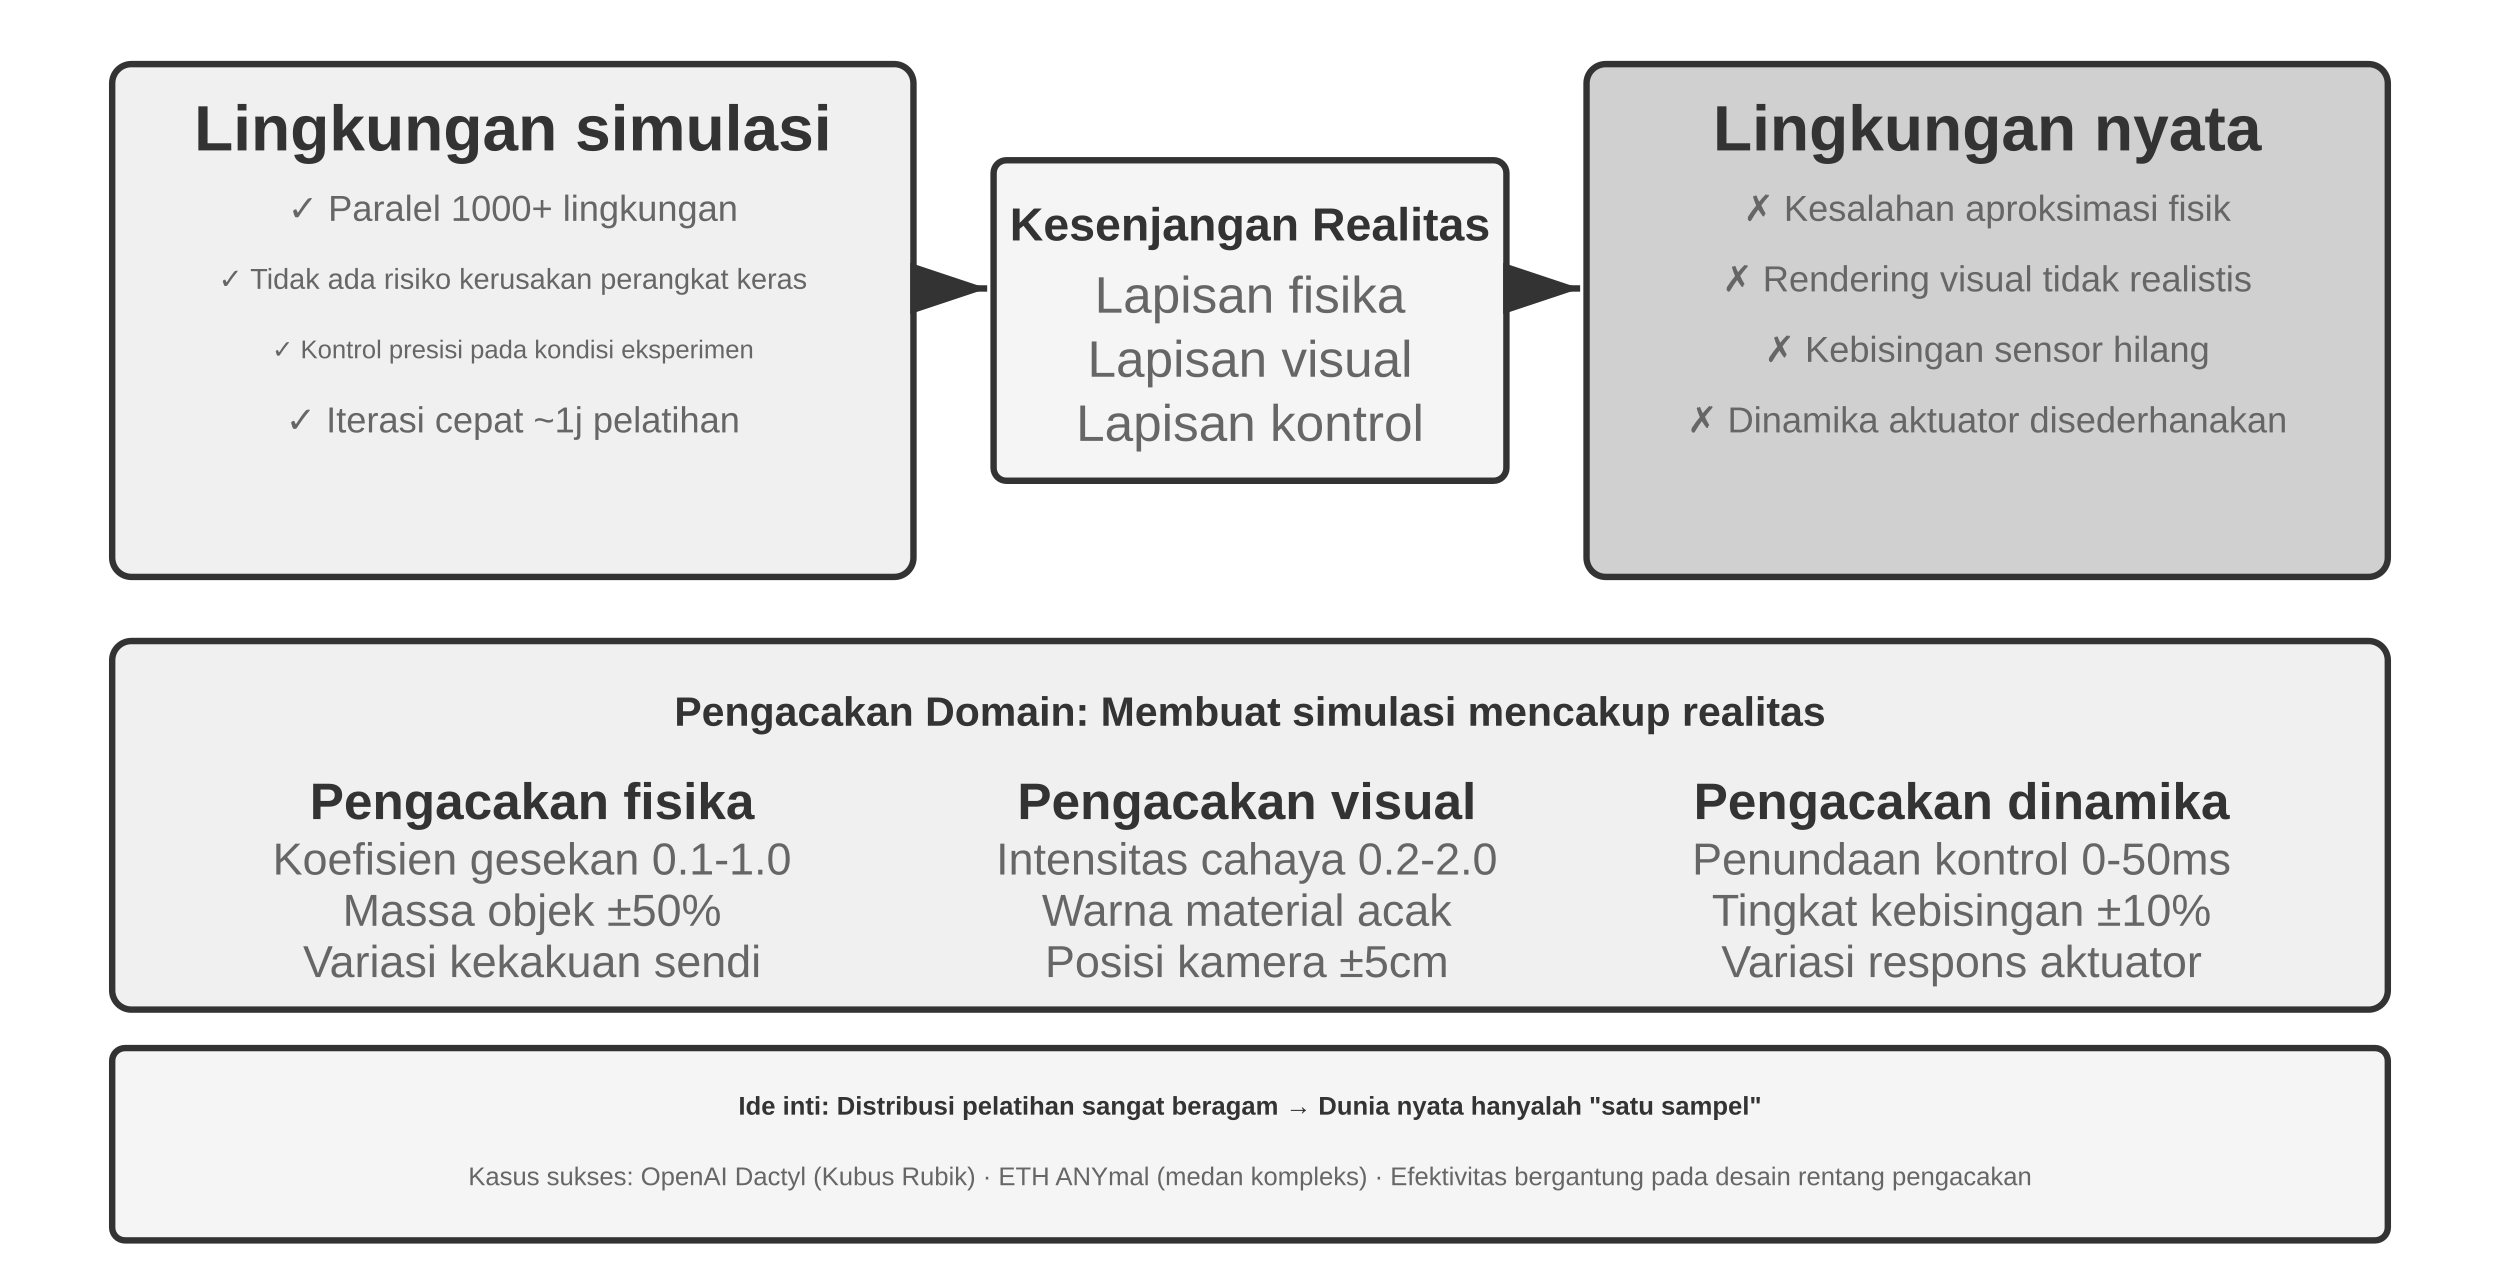
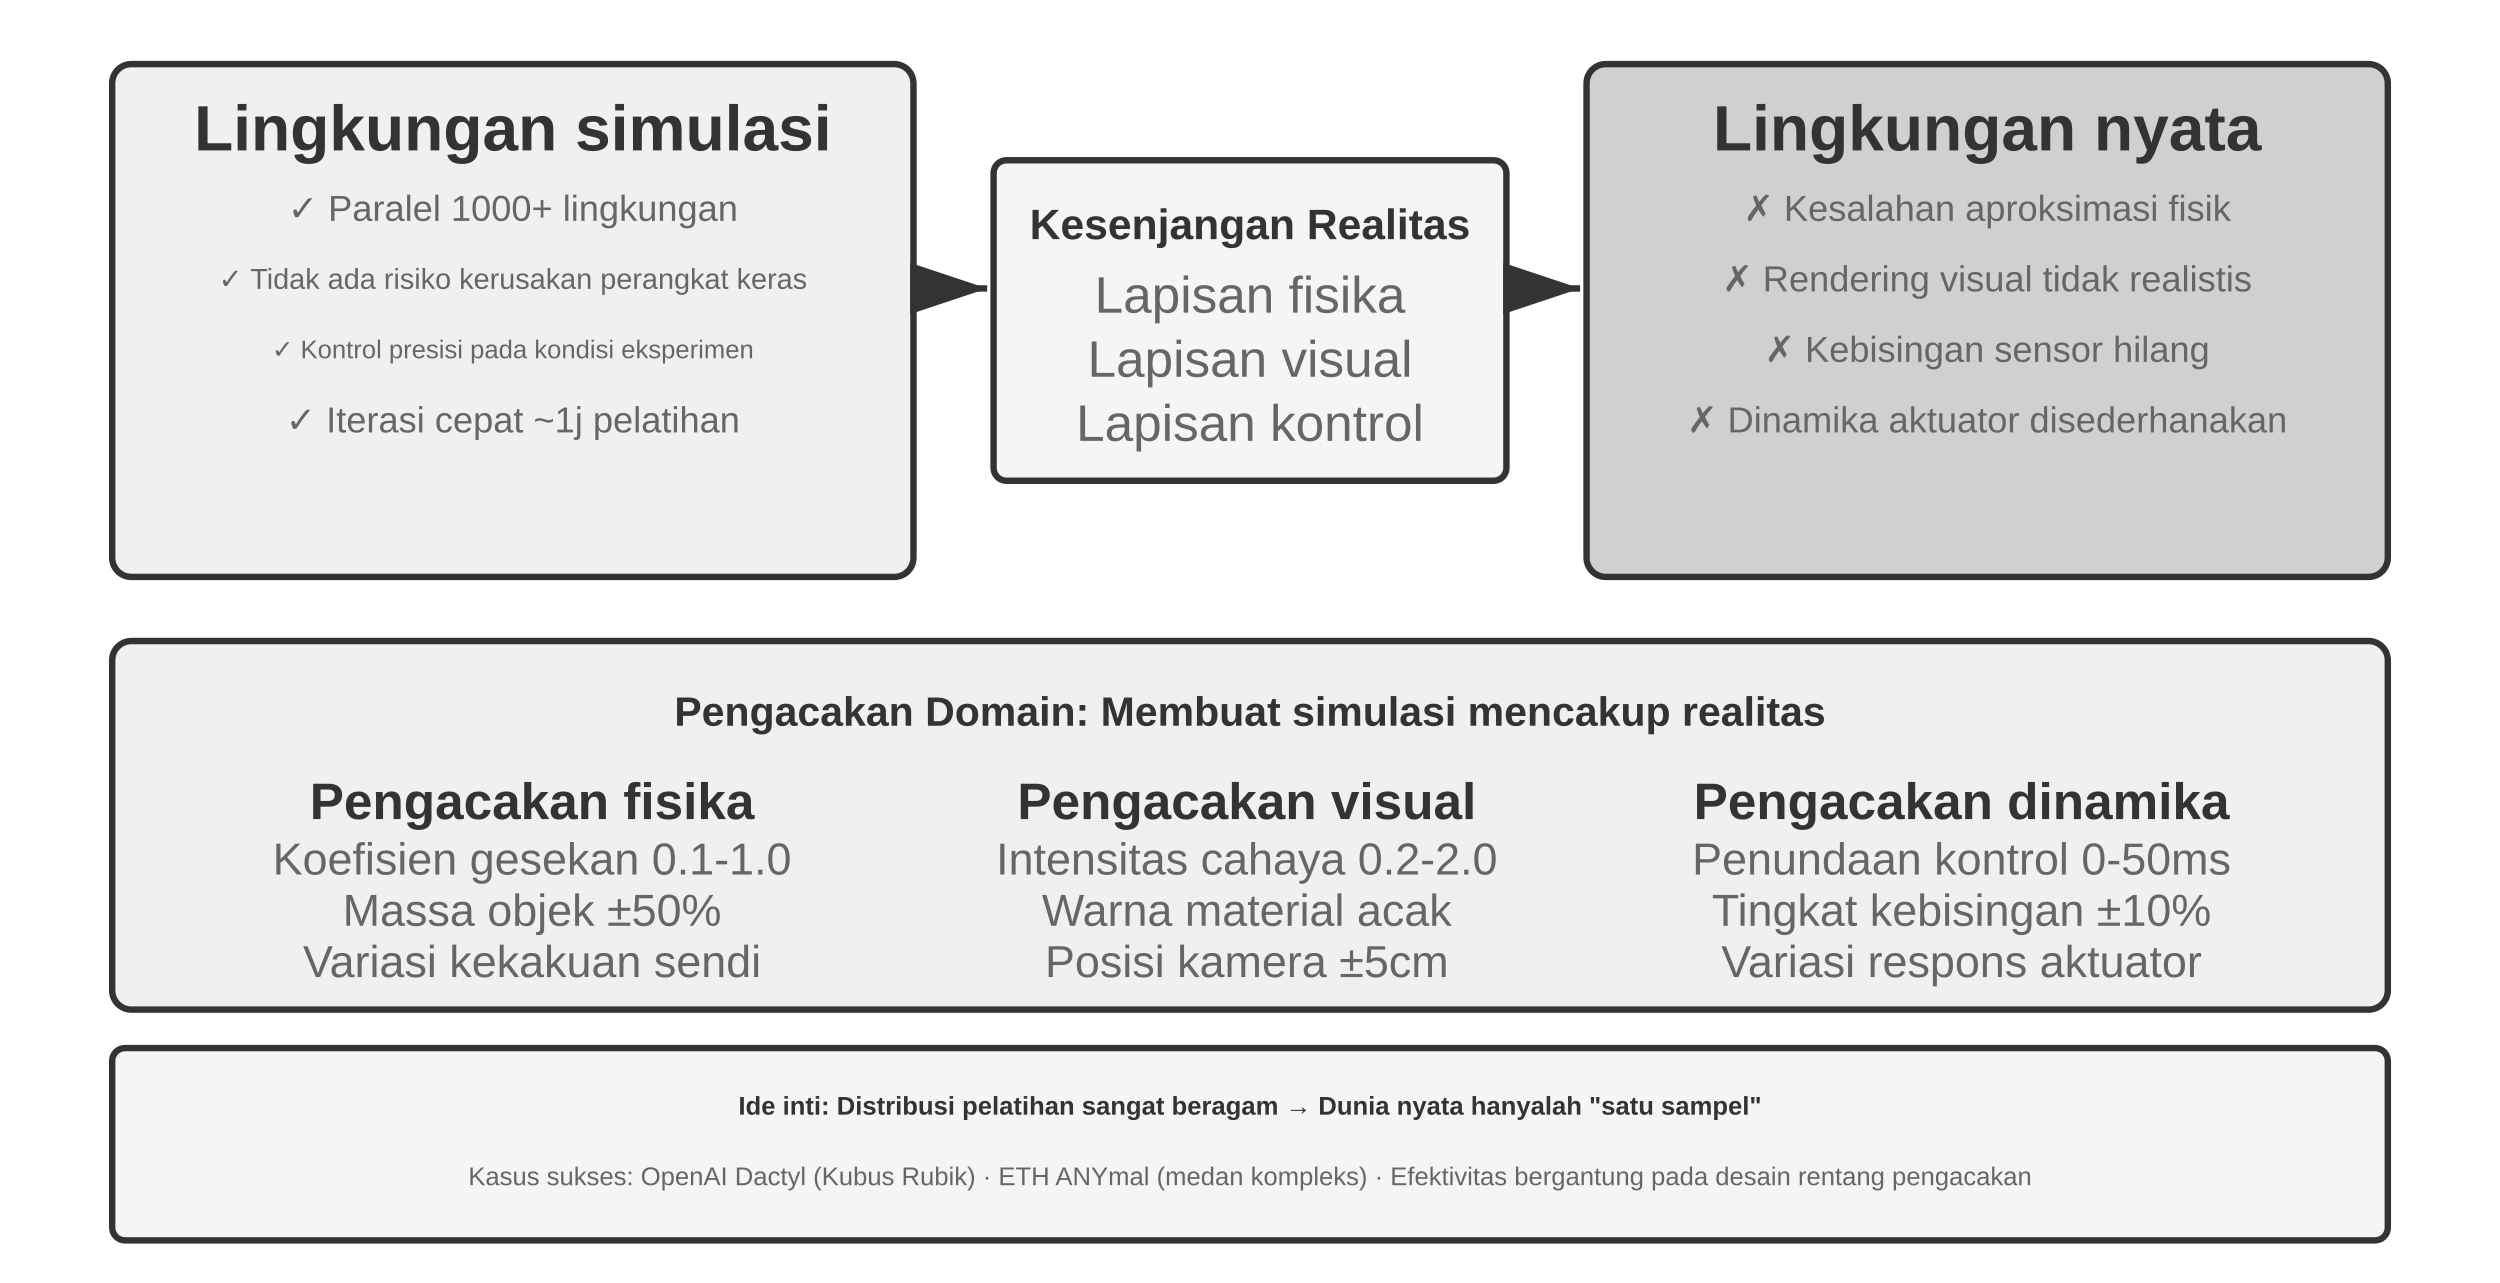
<svg xmlns="http://www.w3.org/2000/svg" viewBox="0 40 780 400" width="780" height="400" style="background:#ffffff">
  <defs>
    <marker id="ah" markerWidth="12" markerHeight="8" refX="12" refY="4" orient="auto">
      <polygon points="0 0, 12 4, 0 8" fill="#333333" />
    </marker>
    <marker id="ah-light" markerWidth="12" markerHeight="8" refX="12" refY="4" orient="auto">
      <polygon points="0 0, 12 4, 0 8" fill="#999999" />
    </marker>
  </defs>
  <rect x="35" y="60" width="250" height="160" rx="6" fill="#f0f0f0" stroke="#333333" stroke-width="2" />
  <text x="160" y="80" font-family="Arial, 'Helvetica Neue', Helvetica, 'PingFang SC', 'Microsoft YaHei', sans-serif" font-size="20" fill="#333333" text-anchor="middle" dominant-baseline="central" font-weight="bold">Lingkungan simulasi</text>
  <text x="160" y="105" font-family="Arial, 'Helvetica Neue', Helvetica, 'PingFang SC', 'Microsoft YaHei', sans-serif" font-size="11.3" fill="#666666" text-anchor="middle" dominant-baseline="central" font-weight="normal">✓ Paralel 1000+ lingkungan</text>
  <text x="160" y="127" font-family="Arial, 'Helvetica Neue', Helvetica, 'PingFang SC', 'Microsoft YaHei', sans-serif" font-size="9.0" fill="#666666" text-anchor="middle" dominant-baseline="central" font-weight="normal">✓ Tidak ada risiko kerusakan perangkat keras</text>
  <text x="160" y="149" font-family="Arial, 'Helvetica Neue', Helvetica, 'PingFang SC', 'Microsoft YaHei', sans-serif" font-size="8.0" fill="#666666" text-anchor="middle" dominant-baseline="central" font-weight="normal">✓ Kontrol presisi pada kondisi eksperimen</text>
  <text x="160" y="171" font-family="Arial, 'Helvetica Neue', Helvetica, 'PingFang SC', 'Microsoft YaHei', sans-serif" font-size="11.3" fill="#666666" text-anchor="middle" dominant-baseline="central" font-weight="normal">✓ Iterasi cepat ~1j pelatihan</text>
  <rect x="495" y="60" width="250" height="160" rx="6" fill="#d0d0d0" stroke="#333333" stroke-width="2" />
  <text x="620" y="80" font-family="Arial, 'Helvetica Neue', Helvetica, 'PingFang SC', 'Microsoft YaHei', sans-serif" font-size="20" fill="#333333" text-anchor="middle" dominant-baseline="central" font-weight="bold">Lingkungan nyata</text>
  <text x="620" y="105" font-family="Arial, 'Helvetica Neue', Helvetica, 'PingFang SC', 'Microsoft YaHei', sans-serif" font-size="11.3" fill="#666666" text-anchor="middle" dominant-baseline="central" font-weight="normal">✗ Kesalahan aproksimasi fisik</text>
  <text x="620" y="127" font-family="Arial, 'Helvetica Neue', Helvetica, 'PingFang SC', 'Microsoft YaHei', sans-serif" font-size="11.3" fill="#666666" text-anchor="middle" dominant-baseline="central" font-weight="normal">✗ Rendering visual tidak realistis</text>
  <text x="620" y="149" font-family="Arial, 'Helvetica Neue', Helvetica, 'PingFang SC', 'Microsoft YaHei', sans-serif" font-size="11.3" fill="#666666" text-anchor="middle" dominant-baseline="central" font-weight="normal">✗ Kebisingan sensor hilang</text>
  <text x="620" y="171" font-family="Arial, 'Helvetica Neue', Helvetica, 'PingFang SC', 'Microsoft YaHei', sans-serif" font-size="11.3" fill="#666666" text-anchor="middle" dominant-baseline="central" font-weight="normal">✗ Dinamika aktuator disederhanakan</text>
  <rect x="310" y="90" width="160" height="100" rx="4" fill="#f5f5f5" stroke="#333333" stroke-width="2" />
-   <text x="390" y="110" font-family="Arial, 'Helvetica Neue', Helvetica, 'PingFang SC', 'Microsoft YaHei', sans-serif" font-size="14.5" fill="#333333" text-anchor="middle" dominant-baseline="central" font-weight="bold">Kesenjangan Realitas</text>
+   <text x="390" y="110" font-family="Arial, 'Helvetica Neue', Helvetica, 'PingFang SC', 'Microsoft YaHei', sans-serif" font-size="13.3" fill="#333333" text-anchor="middle" dominant-baseline="central" font-weight="bold">Kesenjangan Realitas</text>
  <text x="390" y="132" font-family="Arial, 'Helvetica Neue', Helvetica, 'PingFang SC', 'Microsoft YaHei', sans-serif" font-size="16" fill="#666666" text-anchor="middle" dominant-baseline="central" font-weight="normal">Lapisan fisika</text>
  <text x="390" y="152" font-family="Arial, 'Helvetica Neue', Helvetica, 'PingFang SC', 'Microsoft YaHei', sans-serif" font-size="16" fill="#666666" text-anchor="middle" dominant-baseline="central" font-weight="normal">Lapisan visual</text>
  <text x="390" y="172" font-family="Arial, 'Helvetica Neue', Helvetica, 'PingFang SC', 'Microsoft YaHei', sans-serif" font-size="16" fill="#666666" text-anchor="middle" dominant-baseline="central" font-weight="normal">Lapisan kontrol</text>
  <line x1="287" y1="130" x2="308" y2="130" stroke="#333333" stroke-width="2" marker-end="url(#ah)" />
  <line x1="472" y1="130" x2="493" y2="130" stroke="#333333" stroke-width="2" marker-end="url(#ah)" />
  <rect x="35" y="240" width="710" height="115" rx="6" fill="#f0f0f0" stroke="#333333" stroke-width="2" />
  <text x="390" y="262" font-family="Arial, 'Helvetica Neue', Helvetica, 'PingFang SC', 'Microsoft YaHei', sans-serif" font-size="12.8" fill="#333333" text-anchor="middle" dominant-baseline="central" font-weight="bold">Pengacakan Domain: Membuat simulasi mencakup realitas</text>
  <text x="166" y="290" font-family="Arial, 'Helvetica Neue', Helvetica, 'PingFang SC', 'Microsoft YaHei', sans-serif" font-size="16" fill="#333333" text-anchor="middle" dominant-baseline="central" font-weight="bold">Pengacakan fisika</text>
  <text x="166" y="308" font-family="Arial, 'Helvetica Neue', Helvetica, 'PingFang SC', 'Microsoft YaHei', sans-serif" font-size="14" fill="#666666" text-anchor="middle" dominant-baseline="central" font-weight="normal">Koefisien gesekan 0.1-1.0</text>
  <text x="166" y="324" font-family="Arial, 'Helvetica Neue', Helvetica, 'PingFang SC', 'Microsoft YaHei', sans-serif" font-size="14" fill="#666666" text-anchor="middle" dominant-baseline="central" font-weight="normal">Massa objek ±50%</text>
  <text x="166" y="340" font-family="Arial, 'Helvetica Neue', Helvetica, 'PingFang SC', 'Microsoft YaHei', sans-serif" font-size="14" fill="#666666" text-anchor="middle" dominant-baseline="central" font-weight="normal">Variasi kekakuan sendi</text>
  <text x="389" y="290" font-family="Arial, 'Helvetica Neue', Helvetica, 'PingFang SC', 'Microsoft YaHei', sans-serif" font-size="16" fill="#333333" text-anchor="middle" dominant-baseline="central" font-weight="bold">Pengacakan visual</text>
  <text x="389" y="308" font-family="Arial, 'Helvetica Neue', Helvetica, 'PingFang SC', 'Microsoft YaHei', sans-serif" font-size="14" fill="#666666" text-anchor="middle" dominant-baseline="central" font-weight="normal">Intensitas cahaya 0.2-2.0</text>
  <text x="389" y="324" font-family="Arial, 'Helvetica Neue', Helvetica, 'PingFang SC', 'Microsoft YaHei', sans-serif" font-size="14" fill="#666666" text-anchor="middle" dominant-baseline="central" font-weight="normal">Warna material acak</text>
  <text x="389" y="340" font-family="Arial, 'Helvetica Neue', Helvetica, 'PingFang SC', 'Microsoft YaHei', sans-serif" font-size="14" fill="#666666" text-anchor="middle" dominant-baseline="central" font-weight="normal">Posisi kamera ±5cm</text>
  <text x="612" y="290" font-family="Arial, 'Helvetica Neue', Helvetica, 'PingFang SC', 'Microsoft YaHei', sans-serif" font-size="16" fill="#333333" text-anchor="middle" dominant-baseline="central" font-weight="bold">Pengacakan dinamika</text>
  <text x="612" y="308" font-family="Arial, 'Helvetica Neue', Helvetica, 'PingFang SC', 'Microsoft YaHei', sans-serif" font-size="14" fill="#666666" text-anchor="middle" dominant-baseline="central" font-weight="normal">Penundaan kontrol 0-50ms</text>
  <text x="612" y="324" font-family="Arial, 'Helvetica Neue', Helvetica, 'PingFang SC', 'Microsoft YaHei', sans-serif" font-size="14" fill="#666666" text-anchor="middle" dominant-baseline="central" font-weight="normal">Tingkat kebisingan ±10%</text>
  <text x="612" y="340" font-family="Arial, 'Helvetica Neue', Helvetica, 'PingFang SC', 'Microsoft YaHei', sans-serif" font-size="14" fill="#666666" text-anchor="middle" dominant-baseline="central" font-weight="normal">Variasi respons aktuator</text>
  <rect x="35" y="367" width="710" height="60" rx="4" fill="#f5f5f5" stroke="#333333" stroke-width="2" />
  <text x="390" y="385" font-family="Arial, 'Helvetica Neue', Helvetica, 'PingFang SC', 'Microsoft YaHei', sans-serif" font-size="8.0" fill="#333333" text-anchor="middle" dominant-baseline="central" font-weight="bold">Ide inti: Distribusi pelatihan sangat beragam → Dunia nyata hanyalah "satu sampel"</text>
  <text x="390" y="407" font-family="Arial, 'Helvetica Neue', Helvetica, 'PingFang SC', 'Microsoft YaHei', sans-serif" font-size="8.0" fill="#666666" text-anchor="middle" dominant-baseline="central" font-weight="normal">Kasus sukses: OpenAI Dactyl (Kubus Rubik) · ETH ANYmal (medan kompleks) · Efektivitas bergantung pada desain rentang pengacakan</text>
</svg>
